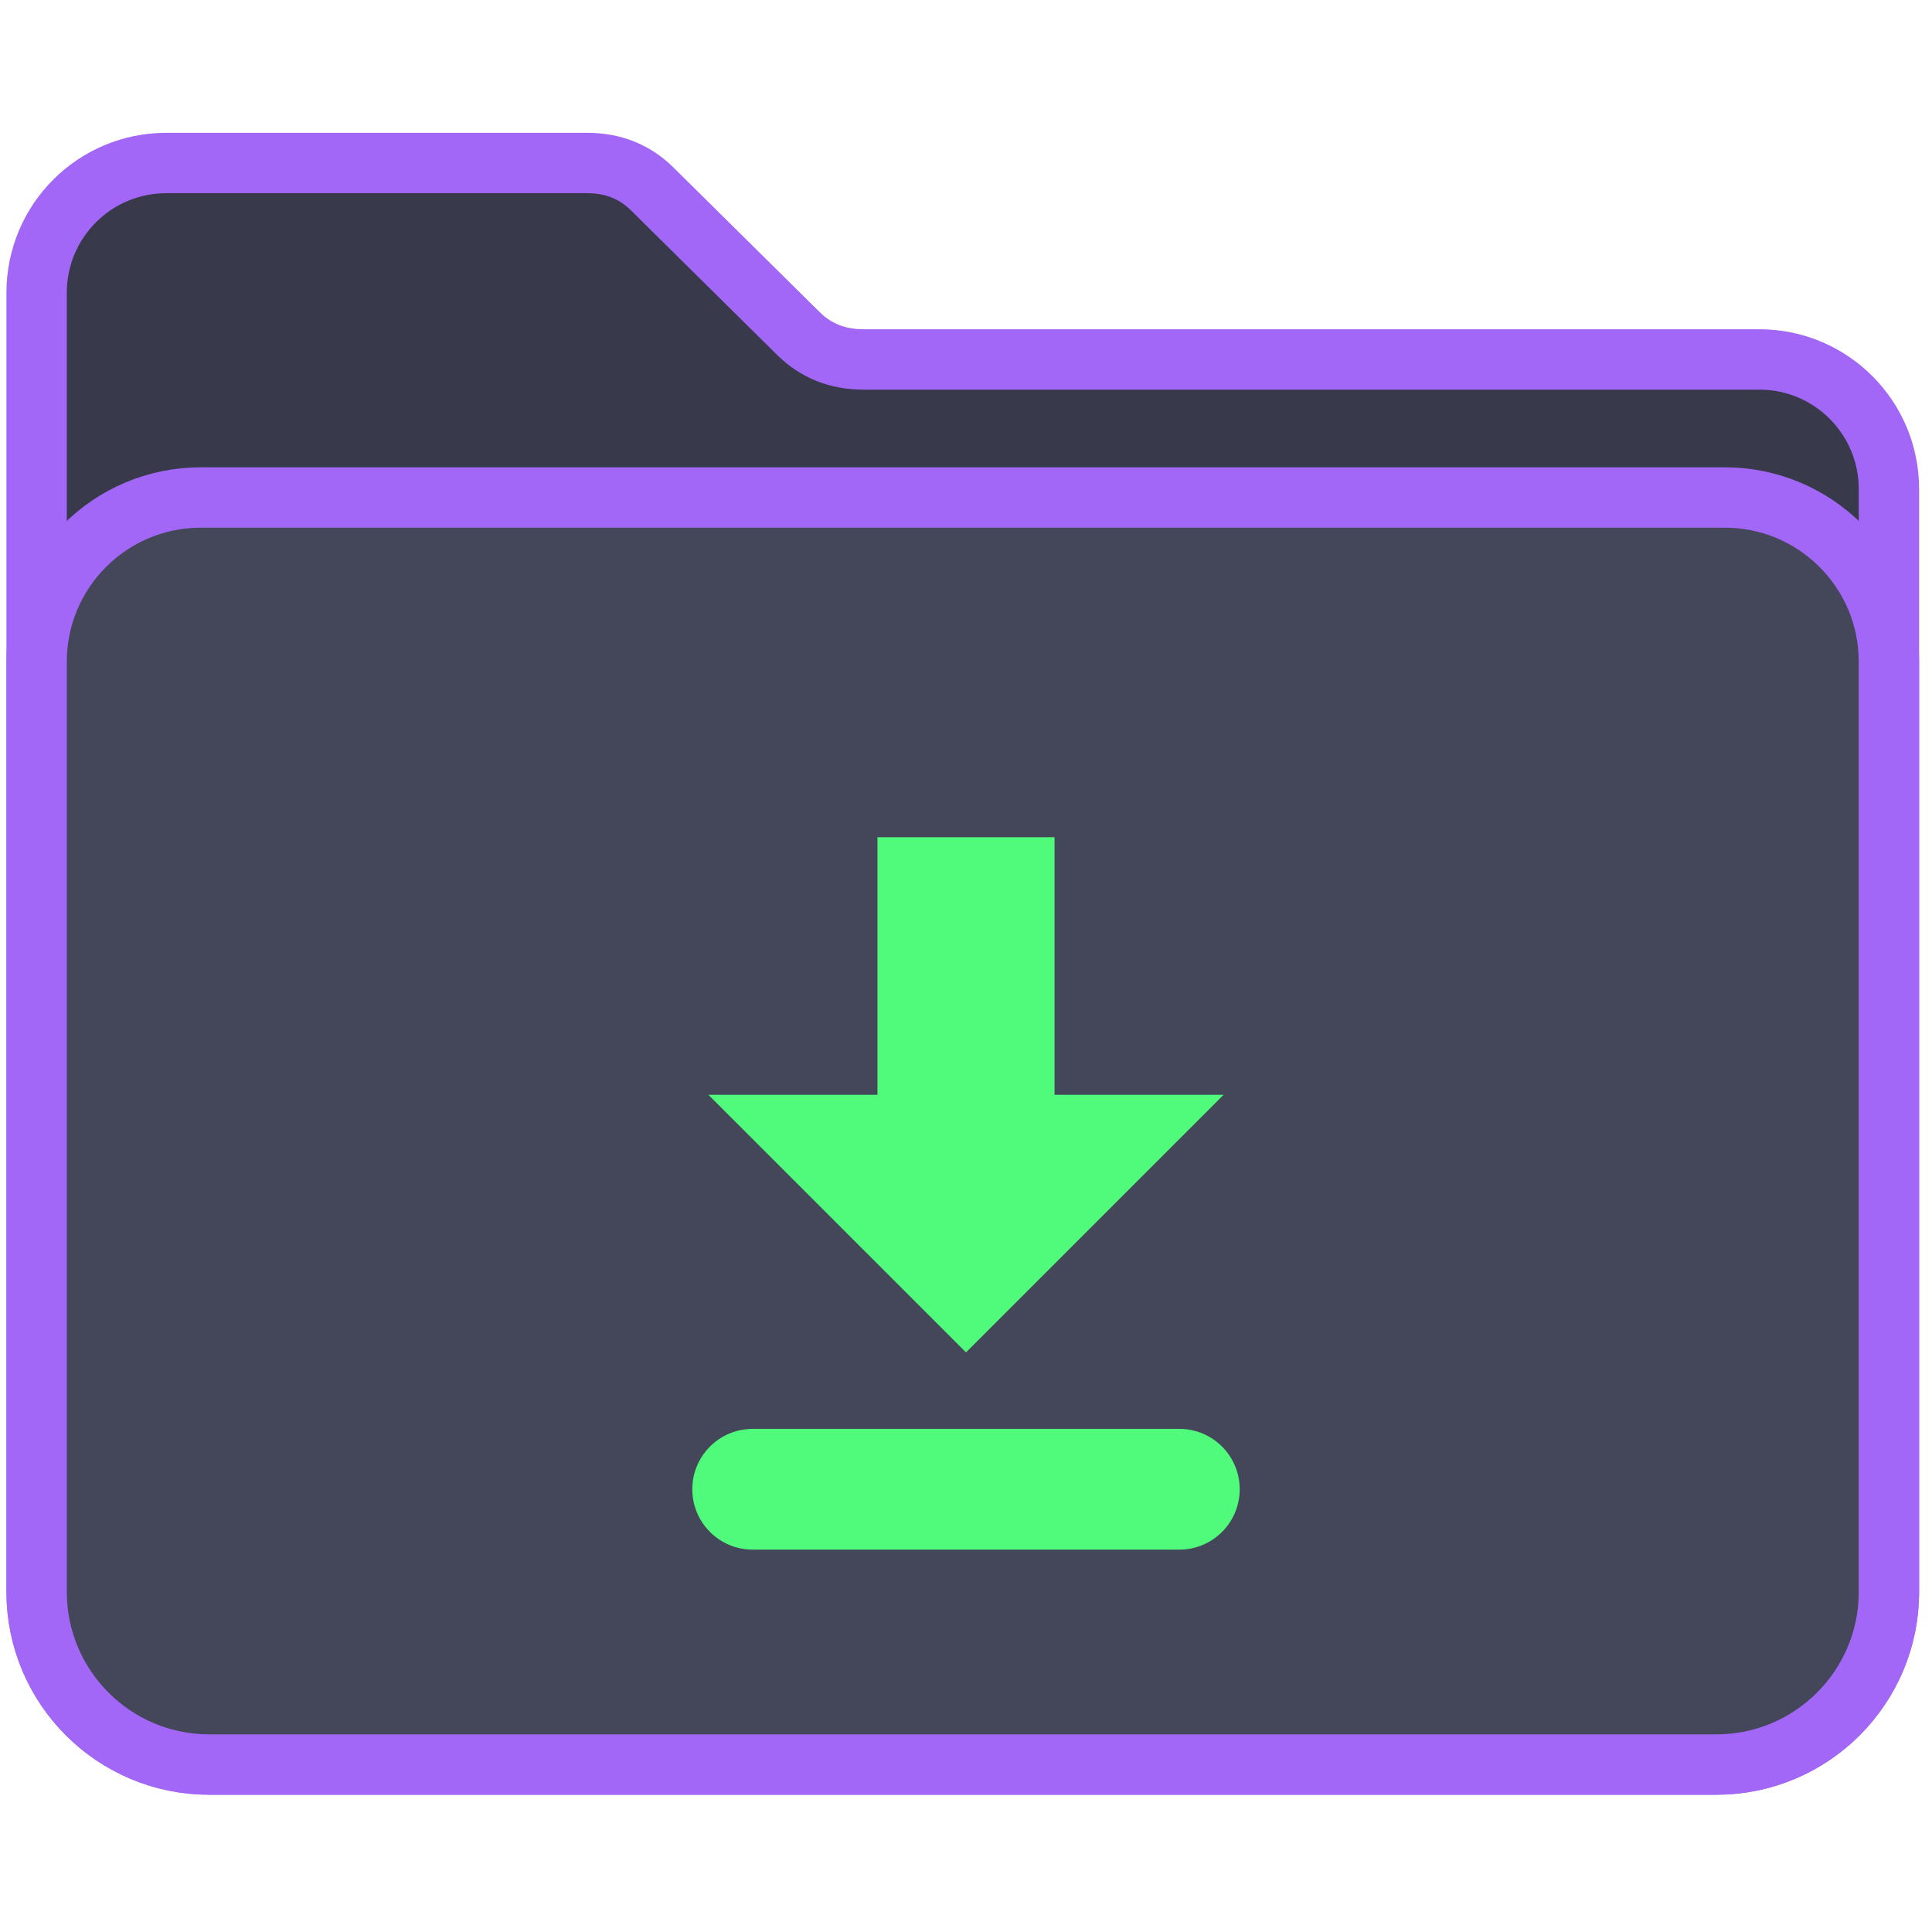
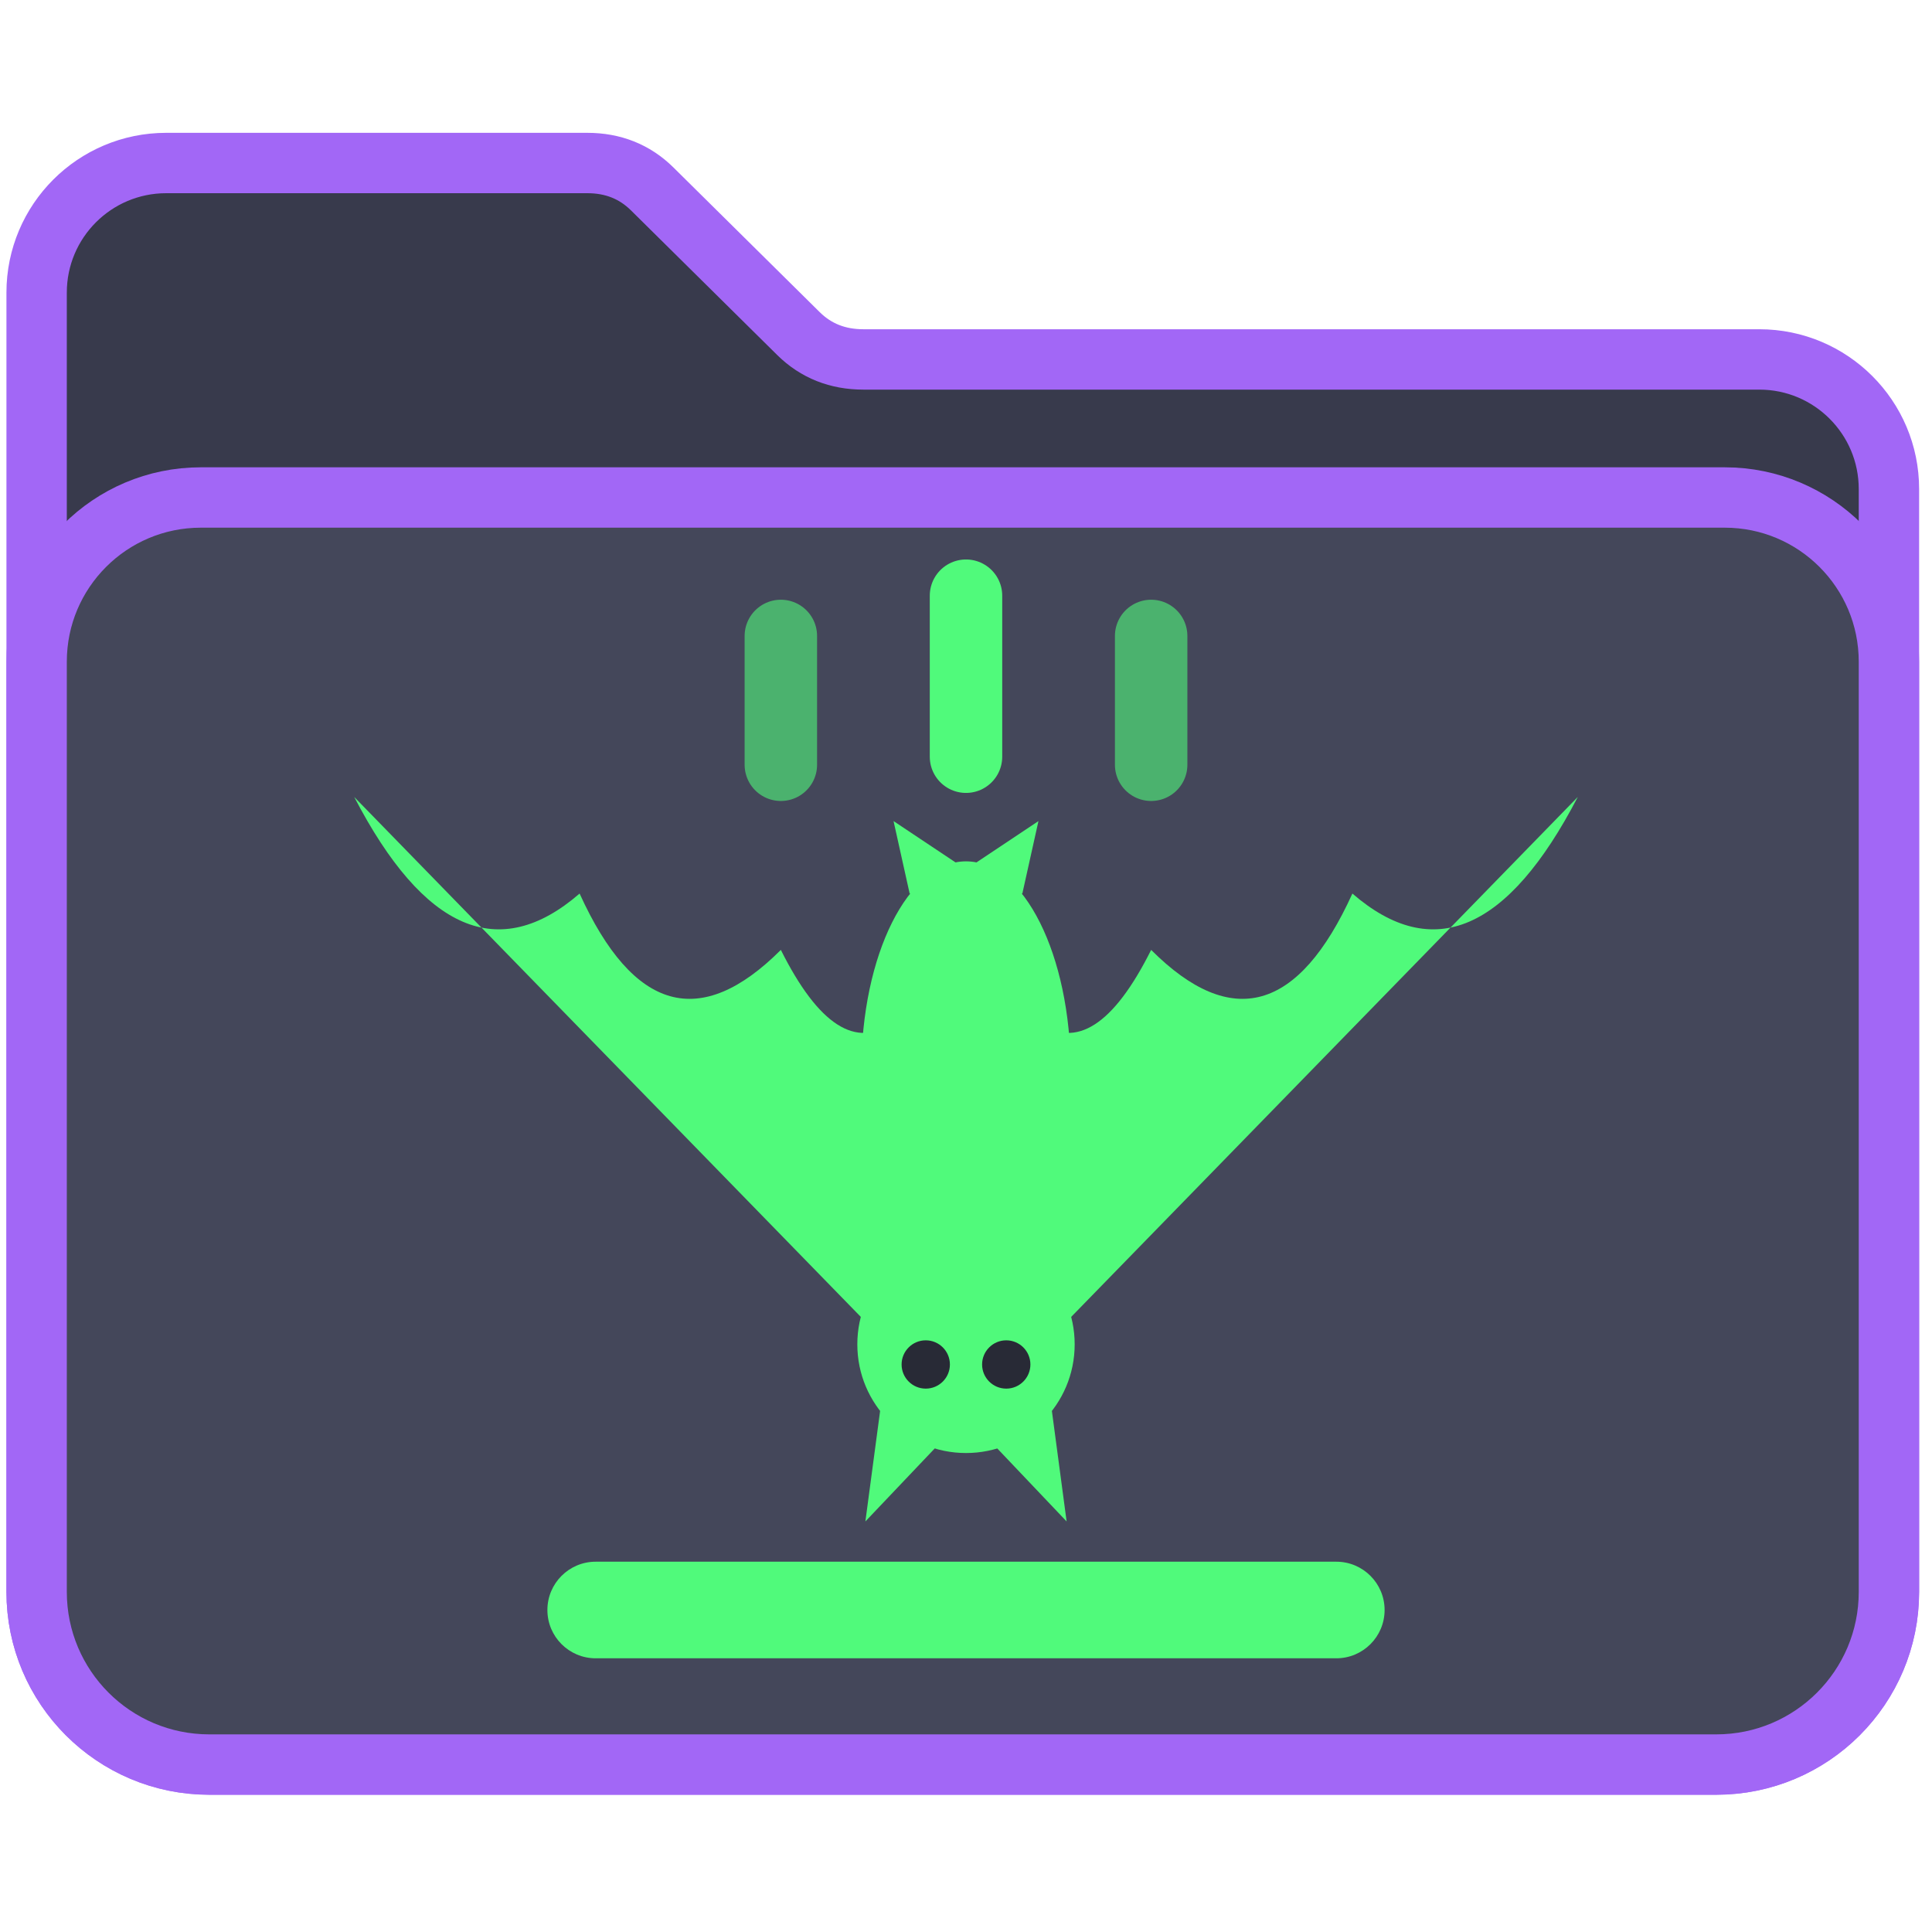
<svg xmlns="http://www.w3.org/2000/svg" viewBox="0 0 48 48" width="48" height="48" role="img" aria-label="Downloads">
  <path fill="#383a4c" d="M 0.91,7.27 A 3.22,3.22 0 0 1 4.13,4.05 L 14.59,4.05 Q 15.55,4.05 16.2,4.69 L 19.84,8.29 Q 20.49,8.93 21.45,8.93 L 43.71,8.93 A 3.22,3.22 0 0 1 46.93,12.15 L 46.93,39.55 A 4.29,4.29 0 0 1 42.64,43.84 L 5.2,43.84 A 4.29,4.29 0 0 1 0.91,39.55 Z" stroke="#A267F6" stroke-width="1.5" stroke-linejoin="round" />
  <path fill="#44475a" d="M 0.91,16.44 A 4.08,4.08 0 0 1 4.99,12.36 L 42.85,12.36 A 4.08,4.08 0 0 1 46.93,16.44 L 46.93,39.55 A 4.29,4.29 0 0 1 42.64,43.84 L 5.2,43.84 A 4.29,4.29 0 0 1 0.91,39.55 Z" stroke="#A267F6" stroke-width="1.5" stroke-linejoin="round" />
-   <g fill="#423e4d" />
-   <g fill="#44475a">
-     <path d="M 12.71,33.12 L 12.71,30.92 A 1.13,1.13 0 0 1 14.96,30.92 L 14.96,33.12 Z" />
-     <path d="M 19.95,36.93 L 19.95,33.71 A 1.77,1.77 0 0 1 23.49,33.71 L 23.49,36.93 Z" />
-     <path d="M 27.78,34.19 L 27.78,31.88 A 1.05,1.05 0 0 1 29.87,31.88 L 29.87,34.19 Z" />
+   <g fill="none" stroke="#50fa7b" stroke-width="1.8" stroke-linecap="round">
+     <path d="M 24,14.8 L 24,18.8" />
+     <path d="M 19.4,15.8 L 19.4,19" stroke-opacity="0.6" />
+     <path d="M 28.6,15.8 L 28.6,19" stroke-opacity="0.6" />
  </g>
  <g fill="#50fa7b">
-     <path d="M 21.8,20.8 L 26.2,20.8 L 26.2,27.2 L 30.4,27.2 L 24,33.6 L 17.6,27.2 L 21.8,27.2 Z" />
-     <rect x="17.2" y="35.5" width="13.6" height="3" rx="1.5" />
+     <path d="M 8.8,19.8 Q 11.4,24.8 14.4,22.2 Q 16.4,26.6 19.4,23.6 Q 20.8,26.4 22.2,25.4 L 24,26.6 L 25.8,25.4 Q 27.2,26.4 28.6,23.6 Q 31.6,26.6 33.6,22.2 Q 36.6,24.8 39.2,19.8 L 24,35.4 Z" />
+     <ellipse cx="24" cy="26.6" rx="2.6" ry="5.2" />
+     <path d="M 22.6,22.2 L 22.2,20.4 L 24,21.6 L 25.8,20.4 L 25.4,22.2 Z" />
+     <circle cx="24" cy="33.4" r="2.7" />
+     <path d="M 21.9,34.8 L 21.5,37.8 L 23.4,35.8 Z" />
+     <path d="M 26.1,34.8 L 26.5,37.8 L 24.6,35.8 Z" />
  </g>
+   <g fill="#282a36">
+     <circle cx="23" cy="33.9" r="0.6" />
+     <circle cx="25" cy="33.9" r="0.6" />
+   </g>
+   <rect fill="#50fa7b" x="13.6" y="38.8" width="20.8" height="2.4" rx="1.2" />
</svg>
